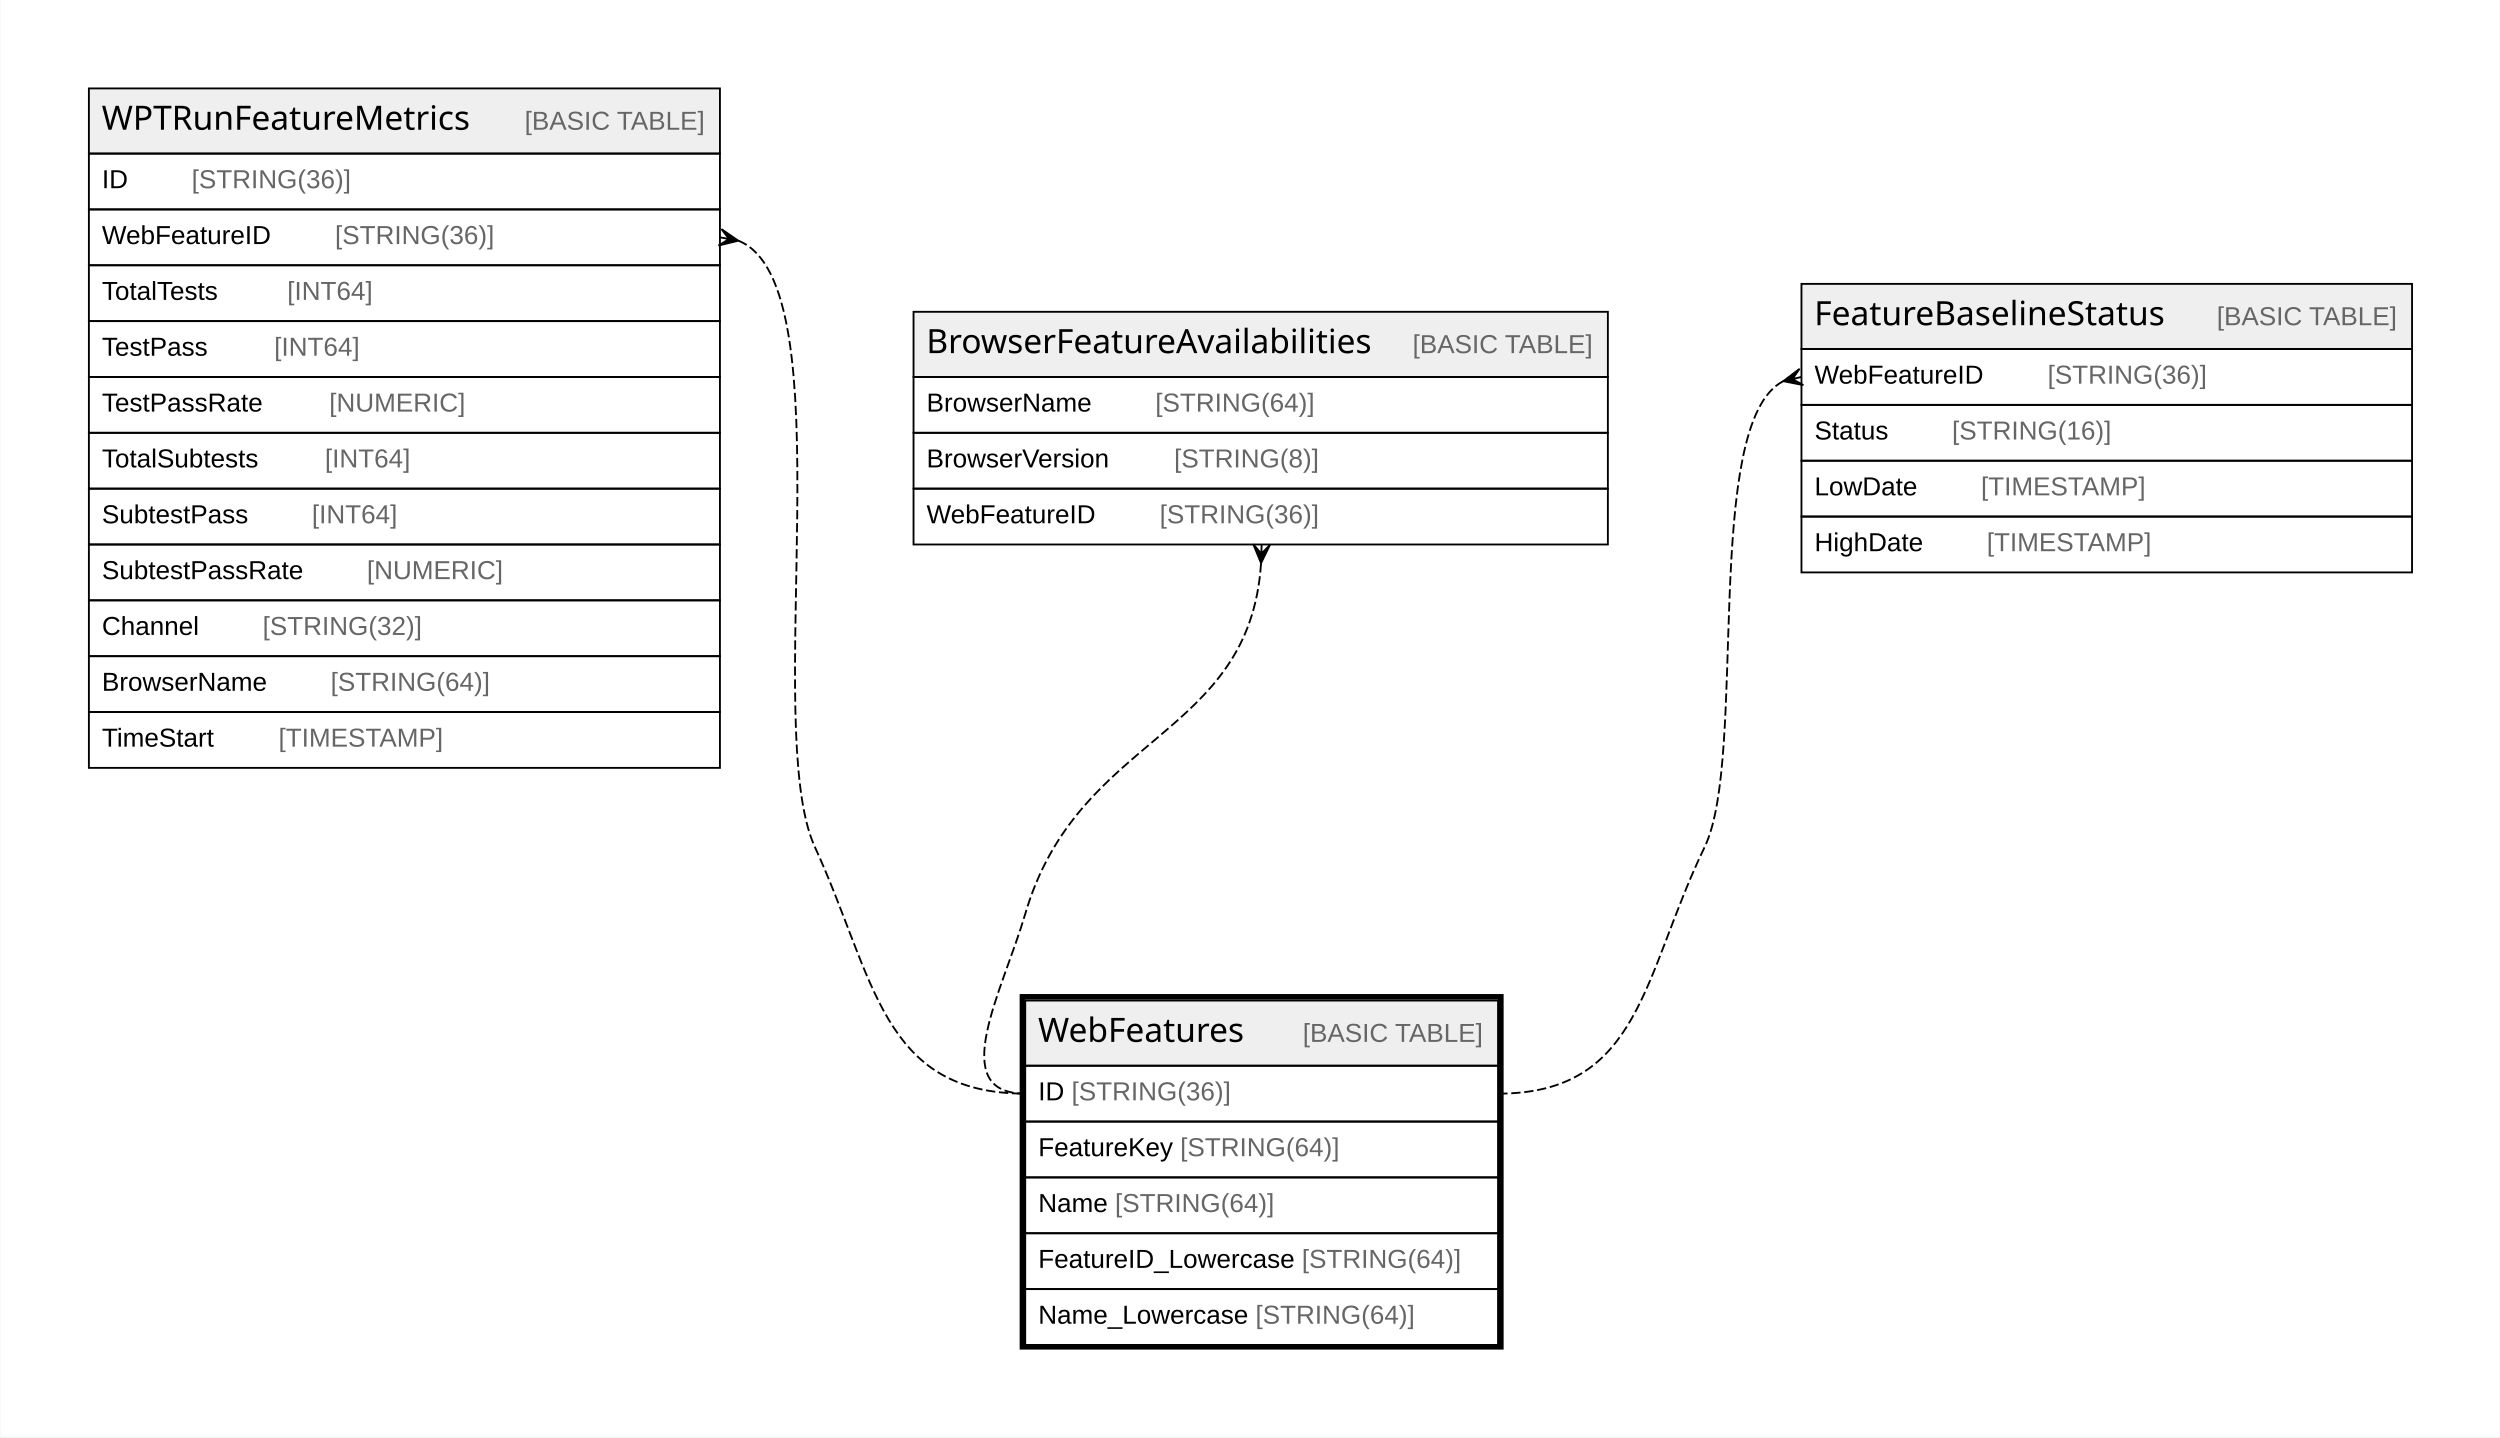
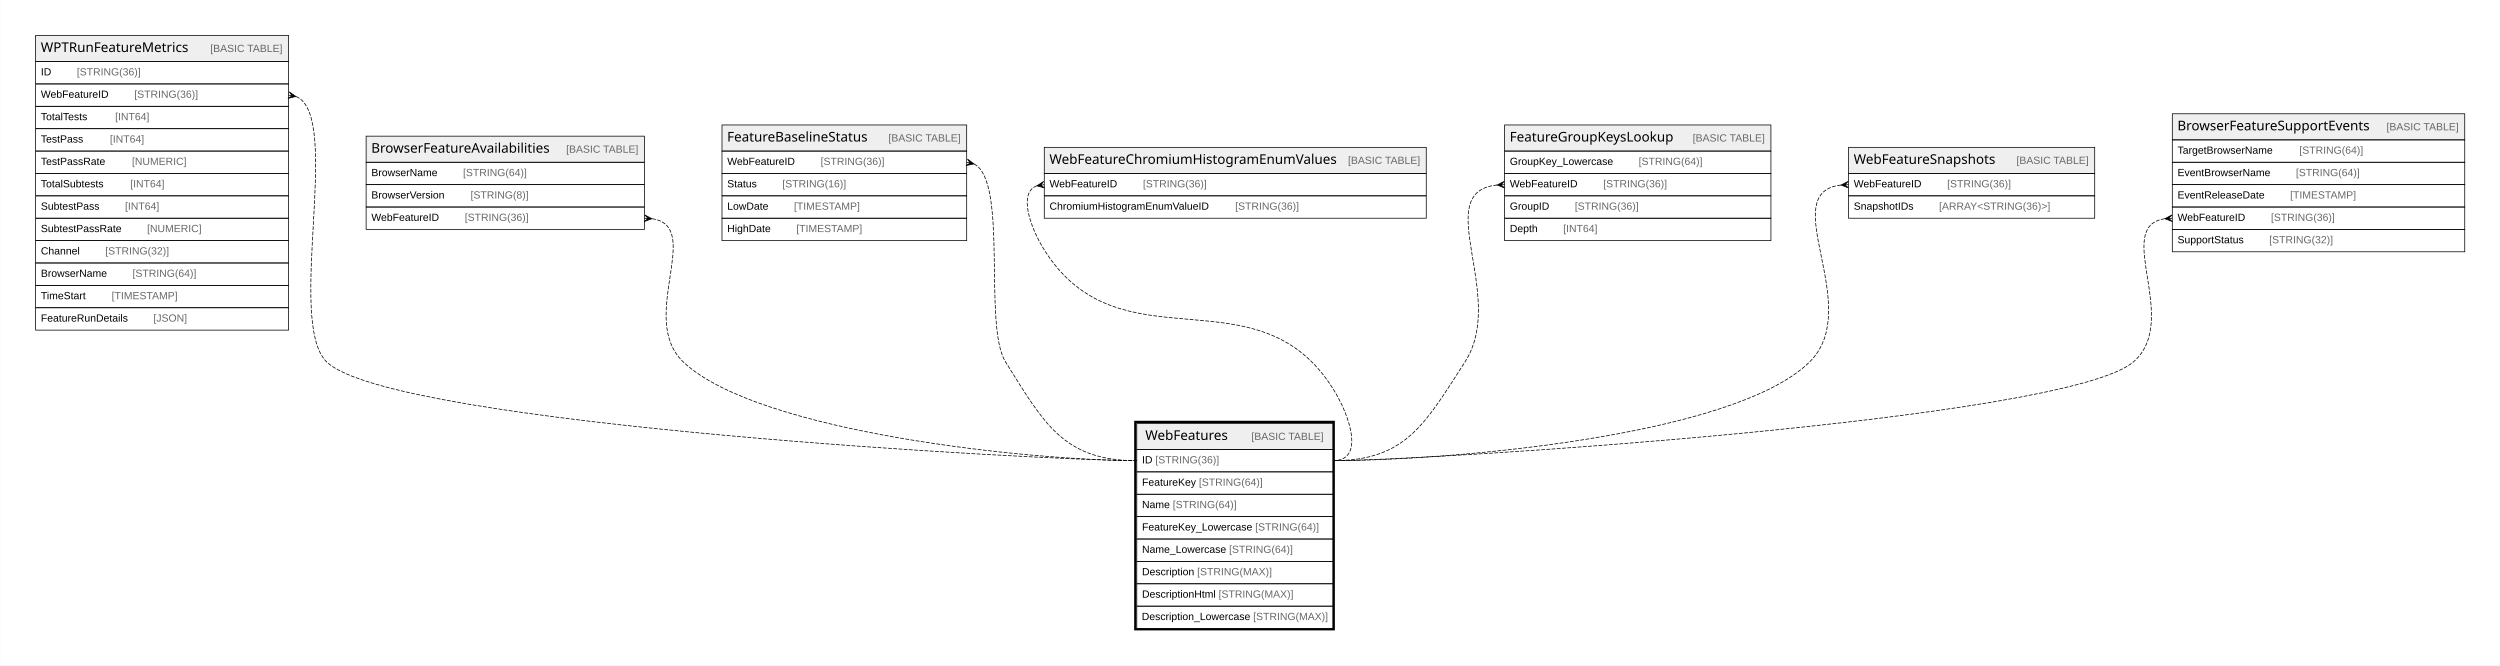
- <svg xmlns="http://www.w3.org/2000/svg" width="1343pt" height="772pt" viewBox="0.00 0.00 1342.50 772.00">
-   <g id="graph0" class="graph" transform="scale(1 1) rotate(0) translate(4 768)">
-     <polygon fill="#ffffff" stroke="transparent" points="-4,4 -4,-768 1338.5,-768 1338.5,4 -4,4" />
+ <svg xmlns="http://www.w3.org/2000/svg" width="3351pt" height="892pt" viewBox="0.00 0.00 3350.50 892.00">
+   <g id="graph0" class="graph" transform="scale(1 1) rotate(0) translate(4 888)">
+     <polygon fill="#ffffff" stroke="transparent" points="-4,4 -4,-888 3346.5,-888 3346.5,4 -4,4" />
    <g id="node1" class="node">
-       <polygon fill="#efefef" stroke="transparent" points="546.5,-195.5 546.5,-230.5 800.5,-230.5 800.5,-195.5 546.5,-195.5" />
-       <polygon fill="none" stroke="#000000" points="546.5,-195.5 546.5,-230.5 800.5,-230.5 800.5,-195.5 546.5,-195.5" />
-       <text text-anchor="start" x="553.377" y="-208.3" font-family="Arial Bold" font-size="18.00" fill="#000000">WebFeatures</text>
-       <text text-anchor="start" x="661.395" y="-208.3" font-family="Arial" font-size="14.00" fill="#000000">    </text>
-       <text text-anchor="start" x="695.6" y="-208.3" font-family="Arial" font-size="14.00" fill="#666666">[BASIC TABLE]</text>
-       <polygon fill="none" stroke="#000000" points="546.5,-165.5 546.5,-195.5 800.5,-195.5 800.5,-165.5 546.5,-165.5" />
-       <text text-anchor="start" x="553.5" y="-176.9" font-family="Arial" font-size="14.00" fill="#000000">ID </text>
-       <text text-anchor="start" x="571.388" y="-176.9" font-family="Arial" font-size="14.00" fill="#666666">[STRING(36)]</text>
-       <polygon fill="none" stroke="#000000" points="546.5,-135.5 546.5,-165.5 800.5,-165.5 800.5,-135.5 546.5,-135.5" />
-       <text text-anchor="start" x="553.5" y="-146.9" font-family="Arial" font-size="14.00" fill="#000000">FeatureKey </text>
-       <text text-anchor="start" x="629.744" y="-146.9" font-family="Arial" font-size="14.00" fill="#666666">[STRING(64)]</text>
-       <polygon fill="none" stroke="#000000" points="546.5,-105.5 546.5,-135.5 800.5,-135.5 800.5,-105.5 546.5,-105.5" />
-       <text text-anchor="start" x="553.5" y="-116.9" font-family="Arial" font-size="14.00" fill="#000000">Name </text>
-       <text text-anchor="start" x="594.723" y="-116.9" font-family="Arial" font-size="14.00" fill="#666666">[STRING(64)]</text>
-       <polygon fill="none" stroke="#000000" points="546.5,-75.5 546.5,-105.5 800.5,-105.5 800.5,-75.5 546.5,-75.5" />
-       <text text-anchor="start" x="553.5" y="-86.9" font-family="Arial" font-size="14.00" fill="#000000">FeatureID_Lowercase </text>
-       <text text-anchor="start" x="695.085" y="-86.9" font-family="Arial" font-size="14.00" fill="#666666">[STRING(64)]</text>
-       <polygon fill="none" stroke="#000000" points="546.5,-45.5 546.5,-75.5 800.5,-75.5 800.5,-45.5 546.5,-45.5" />
-       <text text-anchor="start" x="553.5" y="-56.9" font-family="Arial" font-size="14.00" fill="#000000">Name_Lowercase </text>
-       <text text-anchor="start" x="670.186" y="-56.9" font-family="Arial" font-size="14.00" fill="#666666">[STRING(64)]</text>
-       <polygon fill="none" stroke="#000000" stroke-width="3" points="545,-44.5 545,-232.5 802,-232.5 802,-44.5 545,-44.5" />
+       <polygon fill="#efefef" stroke="transparent" points="1519.5,-285.5 1519.5,-320.5 1782.5,-320.5 1782.5,-285.5 1519.5,-285.5" />
+       <polygon fill="none" stroke="#000000" points="1519.5,-285.5 1519.5,-320.5 1782.5,-320.5 1782.5,-285.5 1519.5,-285.5" />
+       <text text-anchor="start" x="1530.877" y="-298.3" font-family="Arial Bold" font-size="18.00" fill="#000000">WebFeatures</text>
+       <text text-anchor="start" x="1638.895" y="-298.3" font-family="Arial" font-size="14.00" fill="#000000">    </text>
+       <text text-anchor="start" x="1673.1" y="-298.3" font-family="Arial" font-size="14.00" fill="#666666">[BASIC TABLE]</text>
+       <polygon fill="none" stroke="#000000" points="1519.5,-255.5 1519.5,-285.5 1782.5,-285.5 1782.5,-255.5 1519.5,-255.5" />
+       <text text-anchor="start" x="1526.5" y="-266.9" font-family="Arial" font-size="14.00" fill="#000000">ID </text>
+       <text text-anchor="start" x="1544.388" y="-266.9" font-family="Arial" font-size="14.00" fill="#666666">[STRING(36)]</text>
+       <polygon fill="none" stroke="#000000" points="1519.5,-225.5 1519.5,-255.5 1782.5,-255.5 1782.5,-225.5 1519.5,-225.5" />
+       <text text-anchor="start" x="1526.5" y="-236.9" font-family="Arial" font-size="14.00" fill="#000000">FeatureKey </text>
+       <text text-anchor="start" x="1602.744" y="-236.9" font-family="Arial" font-size="14.00" fill="#666666">[STRING(64)]</text>
+       <polygon fill="none" stroke="#000000" points="1519.5,-195.5 1519.5,-225.5 1782.5,-225.5 1782.5,-195.5 1519.5,-195.5" />
+       <text text-anchor="start" x="1526.5" y="-206.9" font-family="Arial" font-size="14.00" fill="#000000">Name </text>
+       <text text-anchor="start" x="1567.723" y="-206.9" font-family="Arial" font-size="14.00" fill="#666666">[STRING(64)]</text>
+       <polygon fill="none" stroke="#000000" points="1519.5,-165.5 1519.5,-195.5 1782.5,-195.5 1782.5,-165.5 1519.5,-165.5" />
+       <text text-anchor="start" x="1526.5" y="-176.9" font-family="Arial" font-size="14.00" fill="#000000">FeatureKey_Lowercase </text>
+       <text text-anchor="start" x="1678.207" y="-176.9" font-family="Arial" font-size="14.00" fill="#666666">[STRING(64)]</text>
+       <polygon fill="none" stroke="#000000" points="1519.5,-135.5 1519.5,-165.5 1782.5,-165.5 1782.5,-135.5 1519.5,-135.5" />
+       <text text-anchor="start" x="1526.5" y="-146.9" font-family="Arial" font-size="14.00" fill="#000000">Name_Lowercase </text>
+       <text text-anchor="start" x="1643.186" y="-146.9" font-family="Arial" font-size="14.00" fill="#666666">[STRING(64)]</text>
+       <polygon fill="none" stroke="#000000" points="1519.5,-105.5 1519.5,-135.5 1782.5,-135.5 1782.5,-105.5 1519.5,-105.5" />
+       <text text-anchor="start" x="1526.5" y="-116.9" font-family="Arial" font-size="14.00" fill="#000000">Description </text>
+       <text text-anchor="start" x="1600.392" y="-116.9" font-family="Arial" font-size="14.00" fill="#666666">[STRING(MAX)]</text>
+       <polygon fill="none" stroke="#000000" points="1519.5,-75.5 1519.5,-105.5 1782.5,-105.5 1782.5,-75.5 1519.5,-75.5" />
+       <text text-anchor="start" x="1526.5" y="-86.9" font-family="Arial" font-size="14.00" fill="#000000">DescriptionHtml </text>
+       <text text-anchor="start" x="1629.156" y="-86.9" font-family="Arial" font-size="14.00" fill="#666666">[STRING(MAX)]</text>
+       <polygon fill="none" stroke="#000000" points="1519.5,-45.5 1519.5,-75.5 1782.5,-75.5 1782.5,-45.5 1519.5,-45.5" />
+       <text text-anchor="start" x="1526.163" y="-56.9" font-family="Arial" font-size="14.00" fill="#000000">Description_Lowercase </text>
+       <text text-anchor="start" x="1675.517" y="-56.9" font-family="Arial" font-size="14.00" fill="#666666">[STRING(MAX)]</text>
+       <polygon fill="none" stroke="#000000" stroke-width="3" points="1517.5,-44.5 1517.5,-322.5 1783.5,-322.5 1783.5,-44.5 1517.5,-44.5" />
    </g>
    <g id="node2" class="node">
-       <polygon fill="#efefef" stroke="transparent" points="43.5,-685.5 43.5,-720.5 382.5,-720.5 382.5,-685.5 43.5,-685.5" />
-       <polygon fill="none" stroke="#000000" points="43.5,-685.5 43.5,-720.5 382.5,-720.5 382.5,-685.5 43.5,-685.5" />
-       <text text-anchor="start" x="50.386" y="-698.3" font-family="Arial Bold" font-size="18.00" fill="#000000">WPTRunFeatureMetrics</text>
-       <text text-anchor="start" x="243.386" y="-698.3" font-family="Arial" font-size="14.00" fill="#000000">    </text>
-       <text text-anchor="start" x="277.59" y="-698.3" font-family="Arial" font-size="14.00" fill="#666666">[BASIC TABLE]</text>
+       <polygon fill="#efefef" stroke="transparent" points="43.5,-805.5 43.5,-840.5 382.5,-840.5 382.5,-805.5 43.5,-805.5" />
+       <polygon fill="none" stroke="#000000" points="43.5,-805.5 43.5,-840.5 382.5,-840.5 382.5,-805.5 43.5,-805.5" />
+       <text text-anchor="start" x="50.386" y="-818.3" font-family="Arial Bold" font-size="18.00" fill="#000000">WPTRunFeatureMetrics</text>
+       <text text-anchor="start" x="243.386" y="-818.3" font-family="Arial" font-size="14.00" fill="#000000">    </text>
+       <text text-anchor="start" x="277.59" y="-818.3" font-family="Arial" font-size="14.00" fill="#666666">[BASIC TABLE]</text>
+       <polygon fill="none" stroke="#000000" points="43.5,-775.5 43.5,-805.5 382.5,-805.5 382.5,-775.5 43.5,-775.5" />
+       <text text-anchor="start" x="50.5" y="-786.9" font-family="Arial" font-size="14.00" fill="#000000">ID    </text>
+       <text text-anchor="start" x="98.702" y="-786.9" font-family="Arial" font-size="14.00" fill="#666666">[STRING(36)]</text>
+       <polygon fill="none" stroke="#000000" points="43.5,-745.5 43.5,-775.5 382.5,-775.5 382.5,-745.5 43.5,-745.5" />
+       <text text-anchor="start" x="50.5" y="-756.9" font-family="Arial" font-size="14.00" fill="#000000">WebFeatureID    </text>
+       <text text-anchor="start" x="175.716" y="-756.9" font-family="Arial" font-size="14.00" fill="#666666">[STRING(36)]</text>
+       <polygon fill="none" stroke="#000000" points="43.5,-715.5 43.5,-745.5 382.5,-745.5 382.5,-715.5 43.5,-715.5" />
+       <text text-anchor="start" x="50.5" y="-726.9" font-family="Arial" font-size="14.00" fill="#000000">TotalTests    </text>
+       <text text-anchor="start" x="150.046" y="-726.9" font-family="Arial" font-size="14.00" fill="#666666">[INT64]</text>
+       <polygon fill="none" stroke="#000000" points="43.5,-685.5 43.5,-715.5 382.5,-715.5 382.5,-685.5 43.5,-685.5" />
+       <text text-anchor="start" x="50.5" y="-696.9" font-family="Arial" font-size="14.00" fill="#000000">TestPass    </text>
+       <text text-anchor="start" x="143.05" y="-696.9" font-family="Arial" font-size="14.00" fill="#666666">[INT64]</text>
      <polygon fill="none" stroke="#000000" points="43.5,-655.5 43.5,-685.5 382.5,-685.5 382.5,-655.5 43.5,-655.5" />
-       <text text-anchor="start" x="50.5" y="-666.9" font-family="Arial" font-size="14.00" fill="#000000">ID    </text>
-       <text text-anchor="start" x="98.702" y="-666.9" font-family="Arial" font-size="14.00" fill="#666666">[STRING(36)]</text>
+       <text text-anchor="start" x="50.5" y="-666.9" font-family="Arial" font-size="14.00" fill="#000000">TestPassRate    </text>
+       <text text-anchor="start" x="172.612" y="-666.9" font-family="Arial" font-size="14.00" fill="#666666">[NUMERIC]</text>
      <polygon fill="none" stroke="#000000" points="43.5,-625.5 43.5,-655.5 382.5,-655.5 382.5,-625.5 43.5,-625.5" />
-       <text text-anchor="start" x="50.5" y="-636.9" font-family="Arial" font-size="14.00" fill="#000000">WebFeatureID    </text>
-       <text text-anchor="start" x="175.716" y="-636.9" font-family="Arial" font-size="14.00" fill="#666666">[STRING(36)]</text>
+       <text text-anchor="start" x="50.5" y="-636.9" font-family="Arial" font-size="14.00" fill="#000000">TotalSubtests    </text>
+       <text text-anchor="start" x="170.285" y="-636.9" font-family="Arial" font-size="14.00" fill="#666666">[INT64]</text>
      <polygon fill="none" stroke="#000000" points="43.5,-595.5 43.5,-625.5 382.5,-625.5 382.5,-595.5 43.5,-595.5" />
-       <text text-anchor="start" x="50.5" y="-606.9" font-family="Arial" font-size="14.00" fill="#000000">TotalTests    </text>
-       <text text-anchor="start" x="150.046" y="-606.9" font-family="Arial" font-size="14.00" fill="#666666">[INT64]</text>
+       <text text-anchor="start" x="50.5" y="-606.9" font-family="Arial" font-size="14.00" fill="#000000">SubtestPass    </text>
+       <text text-anchor="start" x="163.29" y="-606.9" font-family="Arial" font-size="14.00" fill="#666666">[INT64]</text>
      <polygon fill="none" stroke="#000000" points="43.5,-565.5 43.5,-595.5 382.5,-595.5 382.5,-565.5 43.5,-565.5" />
-       <text text-anchor="start" x="50.5" y="-576.9" font-family="Arial" font-size="14.00" fill="#000000">TestPass    </text>
-       <text text-anchor="start" x="143.05" y="-576.9" font-family="Arial" font-size="14.00" fill="#666666">[INT64]</text>
+       <text text-anchor="start" x="50.5" y="-576.9" font-family="Arial" font-size="14.00" fill="#000000">SubtestPassRate    </text>
+       <text text-anchor="start" x="192.852" y="-576.9" font-family="Arial" font-size="14.00" fill="#666666">[NUMERIC]</text>
      <polygon fill="none" stroke="#000000" points="43.5,-535.5 43.5,-565.5 382.5,-565.5 382.5,-535.5 43.5,-535.5" />
-       <text text-anchor="start" x="50.5" y="-546.9" font-family="Arial" font-size="14.00" fill="#000000">TestPassRate    </text>
-       <text text-anchor="start" x="172.612" y="-546.9" font-family="Arial" font-size="14.00" fill="#666666">[NUMERIC]</text>
+       <text text-anchor="start" x="50.5" y="-546.9" font-family="Arial" font-size="14.00" fill="#000000">Channel    </text>
+       <text text-anchor="start" x="136.831" y="-546.9" font-family="Arial" font-size="14.00" fill="#666666">[STRING(32)]</text>
      <polygon fill="none" stroke="#000000" points="43.5,-505.5 43.5,-535.5 382.5,-535.5 382.5,-505.5 43.5,-505.5" />
-       <text text-anchor="start" x="50.5" y="-516.9" font-family="Arial" font-size="14.00" fill="#000000">TotalSubtests    </text>
-       <text text-anchor="start" x="170.285" y="-516.9" font-family="Arial" font-size="14.00" fill="#666666">[INT64]</text>
+       <text text-anchor="start" x="50.5" y="-516.9" font-family="Arial" font-size="14.00" fill="#000000">BrowserName    </text>
+       <text text-anchor="start" x="173.367" y="-516.9" font-family="Arial" font-size="14.00" fill="#666666">[STRING(64)]</text>
      <polygon fill="none" stroke="#000000" points="43.5,-475.5 43.5,-505.5 382.5,-505.5 382.5,-475.5 43.5,-475.5" />
-       <text text-anchor="start" x="50.5" y="-486.9" font-family="Arial" font-size="14.00" fill="#000000">SubtestPass    </text>
-       <text text-anchor="start" x="163.29" y="-486.9" font-family="Arial" font-size="14.00" fill="#666666">[INT64]</text>
+       <text text-anchor="start" x="50.5" y="-486.9" font-family="Arial" font-size="14.00" fill="#000000">TimeStart    </text>
+       <text text-anchor="start" x="145.368" y="-486.9" font-family="Arial" font-size="14.00" fill="#666666">[TIMESTAMP]</text>
      <polygon fill="none" stroke="#000000" points="43.5,-445.5 43.5,-475.5 382.5,-475.5 382.5,-445.5 43.5,-445.5" />
-       <text text-anchor="start" x="50.5" y="-456.9" font-family="Arial" font-size="14.00" fill="#000000">SubtestPassRate    </text>
-       <text text-anchor="start" x="192.852" y="-456.9" font-family="Arial" font-size="14.00" fill="#666666">[NUMERIC]</text>
-       <polygon fill="none" stroke="#000000" points="43.5,-415.5 43.5,-445.5 382.5,-445.5 382.5,-415.5 43.5,-415.5" />
-       <text text-anchor="start" x="50.5" y="-426.9" font-family="Arial" font-size="14.00" fill="#000000">Channel    </text>
-       <text text-anchor="start" x="136.831" y="-426.9" font-family="Arial" font-size="14.00" fill="#666666">[STRING(32)]</text>
-       <polygon fill="none" stroke="#000000" points="43.5,-385.5 43.5,-415.5 382.5,-415.5 382.5,-385.5 43.5,-385.5" />
-       <text text-anchor="start" x="50.5" y="-396.9" font-family="Arial" font-size="14.00" fill="#000000">BrowserName    </text>
-       <text text-anchor="start" x="173.367" y="-396.9" font-family="Arial" font-size="14.00" fill="#666666">[STRING(64)]</text>
-       <polygon fill="none" stroke="#000000" points="43.5,-355.5 43.5,-385.5 382.5,-385.5 382.5,-355.5 43.5,-355.5" />
-       <text text-anchor="start" x="50.5" y="-366.9" font-family="Arial" font-size="14.00" fill="#000000">TimeStart    </text>
-       <text text-anchor="start" x="145.368" y="-366.9" font-family="Arial" font-size="14.00" fill="#666666">[TIMESTAMP]</text>
+       <text text-anchor="start" x="50.5" y="-456.9" font-family="Arial" font-size="14.00" fill="#000000">FeatureRunDetails    </text>
+       <text text-anchor="start" x="201.386" y="-456.9" font-family="Arial" font-size="14.00" fill="#666666">[JSON]</text>
    </g>
    <g id="edge1" class="edge">
-       <path fill="none" stroke="#000000" stroke-dasharray="5,2" d="M392.405,-638.689C451.142,-615.516 404.275,-376.672 433.5,-313 465.786,-242.66 469.104,-180.5 546.5,-180.5" />
-       <polygon fill="#000000" stroke="#000000" points="392.337,-638.702 381.691,-636.073 387.418,-639.601 382.5,-640.5 382.5,-640.5 382.5,-640.5 387.418,-639.601 383.309,-644.927 392.337,-638.702 392.337,-638.702" />
+       <path fill="none" stroke="#000000" stroke-dasharray="5,2" d="M392.717,-758.57C454.949,-732.789 378.87,-456.533 433.5,-403 520.325,-317.92 1397.938,-270.5 1519.5,-270.5" />
+       <polygon fill="#000000" stroke="#000000" points="392.326,-758.644 381.665,-756.078 387.413,-759.572 382.5,-760.5 382.5,-760.5 382.5,-760.5 387.413,-759.572 383.335,-764.922 392.326,-758.644 392.326,-758.644" />
    </g>
    <g id="node3" class="node">
-       <polygon fill="#efefef" stroke="transparent" points="486.5,-565.5 486.5,-600.5 859.5,-600.5 859.5,-565.5 486.5,-565.5" />
-       <polygon fill="none" stroke="#000000" points="486.5,-565.5 486.5,-600.5 859.5,-600.5 859.5,-565.5 486.5,-565.5" />
-       <text text-anchor="start" x="493.382" y="-578.3" font-family="Arial Bold" font-size="18.00" fill="#000000">BrowserFeatureAvailabilities</text>
-       <text text-anchor="start" x="720.389" y="-578.3" font-family="Arial" font-size="14.00" fill="#000000">    </text>
-       <text text-anchor="start" x="754.594" y="-578.3" font-family="Arial" font-size="14.00" fill="#666666">[BASIC TABLE]</text>
-       <polygon fill="none" stroke="#000000" points="486.5,-535.5 486.5,-565.5 859.5,-565.5 859.5,-535.5 486.5,-535.5" />
-       <text text-anchor="start" x="493.5" y="-546.9" font-family="Arial" font-size="14.00" fill="#000000">BrowserName    </text>
-       <text text-anchor="start" x="616.367" y="-546.9" font-family="Arial" font-size="14.00" fill="#666666">[STRING(64)]</text>
-       <polygon fill="none" stroke="#000000" points="486.5,-505.5 486.5,-535.5 859.5,-535.5 859.5,-505.5 486.5,-505.5" />
-       <text text-anchor="start" x="493.5" y="-516.9" font-family="Arial" font-size="14.00" fill="#000000">BrowserVersion    </text>
-       <text text-anchor="start" x="626.486" y="-516.9" font-family="Arial" font-size="14.00" fill="#666666">[STRING(8)]</text>
-       <polygon fill="none" stroke="#000000" points="486.5,-475.5 486.5,-505.5 859.5,-505.5 859.5,-475.5 486.5,-475.5" />
-       <text text-anchor="start" x="493.5" y="-486.9" font-family="Arial" font-size="14.00" fill="#000000">WebFeatureID    </text>
-       <text text-anchor="start" x="618.716" y="-486.9" font-family="Arial" font-size="14.00" fill="#666666">[STRING(36)]</text>
+       <polygon fill="#efefef" stroke="transparent" points="486.5,-670.5 486.5,-705.5 859.5,-705.5 859.5,-670.5 486.5,-670.5" />
+       <polygon fill="none" stroke="#000000" points="486.5,-670.5 486.5,-705.5 859.5,-705.5 859.5,-670.5 486.5,-670.5" />
+       <text text-anchor="start" x="493.382" y="-683.3" font-family="Arial Bold" font-size="18.00" fill="#000000">BrowserFeatureAvailabilities</text>
+       <text text-anchor="start" x="720.389" y="-683.3" font-family="Arial" font-size="14.00" fill="#000000">    </text>
+       <text text-anchor="start" x="754.594" y="-683.3" font-family="Arial" font-size="14.00" fill="#666666">[BASIC TABLE]</text>
+       <polygon fill="none" stroke="#000000" points="486.5,-640.5 486.5,-670.5 859.5,-670.5 859.5,-640.5 486.5,-640.5" />
+       <text text-anchor="start" x="493.5" y="-651.9" font-family="Arial" font-size="14.00" fill="#000000">BrowserName    </text>
+       <text text-anchor="start" x="616.367" y="-651.9" font-family="Arial" font-size="14.00" fill="#666666">[STRING(64)]</text>
+       <polygon fill="none" stroke="#000000" points="486.5,-610.5 486.5,-640.5 859.5,-640.5 859.5,-610.5 486.5,-610.5" />
+       <text text-anchor="start" x="493.5" y="-621.9" font-family="Arial" font-size="14.00" fill="#000000">BrowserVersion    </text>
+       <text text-anchor="start" x="626.486" y="-621.9" font-family="Arial" font-size="14.00" fill="#666666">[STRING(8)]</text>
+       <polygon fill="none" stroke="#000000" points="486.5,-580.5 486.5,-610.5 859.5,-610.5 859.5,-580.5 486.5,-580.5" />
+       <text text-anchor="start" x="493.5" y="-591.9" font-family="Arial" font-size="14.00" fill="#000000">WebFeatureID    </text>
+       <text text-anchor="start" x="618.716" y="-591.9" font-family="Arial" font-size="14.00" fill="#666666">[STRING(36)]</text>
    </g>
    <g id="edge2" class="edge">
-       <path fill="none" stroke="#000000" stroke-dasharray="5,2" d="M673.183,-465.428C667.094,-371.097 574.929,-374.183 546.5,-277 534.458,-235.836 503.611,-180.5 546.5,-180.5" />
-       <polygon fill="#000000" stroke="#000000" points="673.186,-465.505 669.002,-475.642 673.343,-470.502 673.5,-475.5 673.5,-475.5 673.5,-475.5 673.343,-470.502 677.998,-475.358 673.186,-465.505 673.186,-465.505" />
+       <path fill="none" stroke="#000000" stroke-dasharray="5,2" d="M869.903,-594.788C939.763,-584.338 850.069,-461.478 911.5,-403 1011.659,-307.657 1381.218,-270.5 1519.5,-270.5" />
+       <polygon fill="#000000" stroke="#000000" points="869.477,-594.817 859.193,-591.01 864.488,-595.159 859.5,-595.5 859.5,-595.5 859.5,-595.5 864.488,-595.159 859.807,-599.99 869.477,-594.817 869.477,-594.817" />
    </g>
    <g id="node4" class="node">
-       <polygon fill="#efefef" stroke="transparent" points="963.5,-580.5 963.5,-615.5 1291.5,-615.5 1291.5,-580.5 963.5,-580.5" />
-       <polygon fill="none" stroke="#000000" points="963.5,-580.5 963.5,-615.5 1291.5,-615.5 1291.5,-580.5 963.5,-580.5" />
-       <text text-anchor="start" x="970.359" y="-593.3" font-family="Arial Bold" font-size="18.00" fill="#000000">FeatureBaselineStatus</text>
-       <text text-anchor="start" x="1152.413" y="-593.3" font-family="Arial" font-size="14.00" fill="#000000">    </text>
-       <text text-anchor="start" x="1186.617" y="-593.3" font-family="Arial" font-size="14.00" fill="#666666">[BASIC TABLE]</text>
-       <polygon fill="none" stroke="#000000" points="963.5,-550.5 963.5,-580.5 1291.5,-580.5 1291.5,-550.5 963.5,-550.5" />
-       <text text-anchor="start" x="970.5" y="-561.9" font-family="Arial" font-size="14.00" fill="#000000">WebFeatureID    </text>
-       <text text-anchor="start" x="1095.716" y="-561.9" font-family="Arial" font-size="14.00" fill="#666666">[STRING(36)]</text>
-       <polygon fill="none" stroke="#000000" points="963.5,-520.5 963.5,-550.5 1291.5,-550.5 1291.5,-520.5 963.5,-520.5" />
-       <text text-anchor="start" x="970.5" y="-531.9" font-family="Arial" font-size="14.00" fill="#000000">Status    </text>
-       <text text-anchor="start" x="1044.388" y="-531.9" font-family="Arial" font-size="14.00" fill="#666666">[STRING(16)]</text>
-       <polygon fill="none" stroke="#000000" points="963.5,-490.5 963.5,-520.5 1291.5,-520.5 1291.5,-490.5 963.5,-490.5" />
-       <text text-anchor="start" x="970.5" y="-501.9" font-family="Arial" font-size="14.00" fill="#000000">LowDate    </text>
-       <text text-anchor="start" x="1059.939" y="-501.9" font-family="Arial" font-size="14.00" fill="#666666">[TIMESTAMP]</text>
-       <polygon fill="none" stroke="#000000" points="963.5,-460.5 963.5,-490.5 1291.5,-490.5 1291.5,-460.5 963.5,-460.5" />
-       <text text-anchor="start" x="970.5" y="-471.9" font-family="Arial" font-size="14.00" fill="#000000">HighDate    </text>
-       <text text-anchor="start" x="1063.046" y="-471.9" font-family="Arial" font-size="14.00" fill="#666666">[TIMESTAMP]</text>
+       <polygon fill="#efefef" stroke="transparent" points="963.5,-685.5 963.5,-720.5 1291.5,-720.5 1291.5,-685.5 963.5,-685.5" />
+       <polygon fill="none" stroke="#000000" points="963.5,-685.5 963.5,-720.5 1291.5,-720.5 1291.5,-685.5 963.5,-685.5" />
+       <text text-anchor="start" x="970.359" y="-698.3" font-family="Arial Bold" font-size="18.00" fill="#000000">FeatureBaselineStatus</text>
+       <text text-anchor="start" x="1152.413" y="-698.3" font-family="Arial" font-size="14.00" fill="#000000">    </text>
+       <text text-anchor="start" x="1186.617" y="-698.3" font-family="Arial" font-size="14.00" fill="#666666">[BASIC TABLE]</text>
+       <polygon fill="none" stroke="#000000" points="963.5,-655.5 963.5,-685.5 1291.5,-685.5 1291.5,-655.5 963.5,-655.5" />
+       <text text-anchor="start" x="970.5" y="-666.9" font-family="Arial" font-size="14.00" fill="#000000">WebFeatureID    </text>
+       <text text-anchor="start" x="1095.716" y="-666.9" font-family="Arial" font-size="14.00" fill="#666666">[STRING(36)]</text>
+       <polygon fill="none" stroke="#000000" points="963.5,-625.5 963.5,-655.5 1291.5,-655.5 1291.5,-625.5 963.5,-625.5" />
+       <text text-anchor="start" x="970.5" y="-636.9" font-family="Arial" font-size="14.00" fill="#000000">Status    </text>
+       <text text-anchor="start" x="1044.388" y="-636.9" font-family="Arial" font-size="14.00" fill="#666666">[STRING(16)]</text>
+       <polygon fill="none" stroke="#000000" points="963.5,-595.5 963.5,-625.5 1291.5,-625.5 1291.5,-595.5 963.5,-595.5" />
+       <text text-anchor="start" x="970.5" y="-606.9" font-family="Arial" font-size="14.00" fill="#000000">LowDate    </text>
+       <text text-anchor="start" x="1059.939" y="-606.9" font-family="Arial" font-size="14.00" fill="#666666">[TIMESTAMP]</text>
+       <polygon fill="none" stroke="#000000" points="963.5,-565.5 963.5,-595.5 1291.5,-595.5 1291.5,-565.5 963.5,-565.5" />
+       <text text-anchor="start" x="970.5" y="-576.9" font-family="Arial" font-size="14.00" fill="#000000">HighDate    </text>
+       <text text-anchor="start" x="1063.046" y="-576.9" font-family="Arial" font-size="14.00" fill="#666666">[TIMESTAMP]</text>
    </g>
    <g id="edge3" class="edge">
-       <path fill="none" stroke="#000000" stroke-dasharray="5,2" d="M953.749,-563.231C909.773,-540.968 934.872,-361.356 911.5,-313 878.07,-243.833 877.322,-180.5 800.5,-180.5" />
-       <polygon fill="#000000" stroke="#000000" points="953.76,-563.234 962.48,-569.883 958.63,-564.367 963.5,-565.5 963.5,-565.5 963.5,-565.5 958.63,-564.367 964.52,-561.117 953.76,-563.234 953.76,-563.234" />
+       <path fill="none" stroke="#000000" stroke-dasharray="5,2" d="M1301.425,-668.207C1347.4,-644.929 1313.341,-451.239 1343.5,-403 1395.404,-319.979 1421.589,-270.5 1519.5,-270.5" />
+       <polygon fill="#000000" stroke="#000000" points="1301.243,-668.249 1290.487,-666.115 1296.372,-669.375 1291.5,-670.5 1291.5,-670.5 1291.5,-670.5 1296.372,-669.375 1292.513,-674.885 1301.243,-668.249 1301.243,-668.249" />
+     </g>
+     <g id="node5" class="node">
+       <polygon fill="#efefef" stroke="transparent" points="1395.5,-655.5 1395.5,-690.5 1907.5,-690.5 1907.5,-655.5 1395.5,-655.5" />
+       <polygon fill="none" stroke="#000000" points="1395.5,-655.5 1395.5,-690.5 1907.5,-690.5 1907.5,-655.5 1395.5,-655.5" />
+       <text text-anchor="start" x="1402.375" y="-668.3" font-family="Arial Bold" font-size="18.00" fill="#000000">WebFeatureChromiumHistogramEnumValues</text>
+       <text text-anchor="start" x="1768.396" y="-668.3" font-family="Arial" font-size="14.00" fill="#000000">    </text>
+       <text text-anchor="start" x="1802.601" y="-668.3" font-family="Arial" font-size="14.00" fill="#666666">[BASIC TABLE]</text>
+       <polygon fill="none" stroke="#000000" points="1395.5,-625.5 1395.5,-655.5 1907.5,-655.5 1907.5,-625.5 1395.5,-625.5" />
+       <text text-anchor="start" x="1402.5" y="-636.9" font-family="Arial" font-size="14.00" fill="#000000">WebFeatureID    </text>
+       <text text-anchor="start" x="1527.716" y="-636.9" font-family="Arial" font-size="14.00" fill="#666666">[STRING(36)]</text>
+       <polygon fill="none" stroke="#000000" points="1395.5,-595.5 1395.5,-625.5 1907.5,-625.5 1907.5,-595.5 1395.5,-595.5" />
+       <text text-anchor="start" x="1402.5" y="-606.9" font-family="Arial" font-size="14.00" fill="#000000">ChromiumHistogramEnumValueID    </text>
+       <text text-anchor="start" x="1651.371" y="-606.9" font-family="Arial" font-size="14.00" fill="#666666">[STRING(36)]</text>
+     </g>
+     <g id="edge4" class="edge">
+       <path fill="none" stroke="#000000" stroke-dasharray="5,2" d="M1385.36,-638.891C1360.331,-629.637 1376.9,-582.577 1395.5,-553 1497.093,-391.455 1680.907,-528.545 1782.5,-367 1805.332,-330.694 1825.389,-270.5 1782.5,-270.5" />
+       <polygon fill="#000000" stroke="#000000" points="1385.624,-638.933 1394.795,-644.944 1390.562,-639.716 1395.5,-640.5 1395.5,-640.5 1395.5,-640.5 1390.562,-639.716 1396.205,-636.056 1385.624,-638.933 1385.624,-638.933" />
+     </g>
+     <g id="node6" class="node">
+       <polygon fill="#efefef" stroke="transparent" points="2012.5,-685.5 2012.5,-720.5 2369.5,-720.5 2369.5,-685.5 2012.5,-685.5" />
+       <polygon fill="none" stroke="#000000" points="2012.5,-685.5 2012.5,-720.5 2369.5,-720.5 2369.5,-685.5 2012.5,-685.5" />
+       <text text-anchor="start" x="2019.351" y="-698.3" font-family="Arial Bold" font-size="18.00" fill="#000000">FeatureGroupKeysLookup</text>
+       <text text-anchor="start" x="2230.421" y="-698.3" font-family="Arial" font-size="14.00" fill="#000000">    </text>
+       <text text-anchor="start" x="2264.625" y="-698.3" font-family="Arial" font-size="14.00" fill="#666666">[BASIC TABLE]</text>
+       <polygon fill="none" stroke="#000000" points="2012.5,-655.5 2012.5,-685.5 2369.5,-685.5 2369.5,-655.5 2012.5,-655.5" />
+       <text text-anchor="start" x="2019.5" y="-666.9" font-family="Arial" font-size="14.00" fill="#000000">GroupKey_Lowercase    </text>
+       <text text-anchor="start" x="2192.186" y="-666.9" font-family="Arial" font-size="14.00" fill="#666666">[STRING(64)]</text>
+       <polygon fill="none" stroke="#000000" points="2012.5,-625.5 2012.5,-655.5 2369.5,-655.5 2369.5,-625.5 2012.5,-625.5" />
+       <text text-anchor="start" x="2019.5" y="-636.9" font-family="Arial" font-size="14.00" fill="#000000">WebFeatureID    </text>
+       <text text-anchor="start" x="2144.716" y="-636.9" font-family="Arial" font-size="14.00" fill="#666666">[STRING(36)]</text>
+       <polygon fill="none" stroke="#000000" points="2012.5,-595.5 2012.5,-625.5 2369.5,-625.5 2369.5,-595.5 2012.5,-595.5" />
+       <text text-anchor="start" x="2019.5" y="-606.9" font-family="Arial" font-size="14.00" fill="#000000">GroupID    </text>
+       <text text-anchor="start" x="2106.601" y="-606.9" font-family="Arial" font-size="14.00" fill="#666666">[STRING(36)]</text>
+       <polygon fill="none" stroke="#000000" points="2012.5,-565.5 2012.5,-595.5 2369.5,-595.5 2369.5,-565.5 2012.5,-565.5" />
+       <text text-anchor="start" x="2019.5" y="-576.9" font-family="Arial" font-size="14.00" fill="#000000">Depth    </text>
+       <text text-anchor="start" x="2091.05" y="-576.9" font-family="Arial" font-size="14.00" fill="#666666">[INT64]</text>
+     </g>
+     <g id="edge5" class="edge">
+       <path fill="none" stroke="#000000" stroke-dasharray="5,2" d="M2002.447,-640.022C1911.719,-630.822 2016.266,-490.81 1959.5,-403 1906.151,-320.476 1880.767,-270.5 1782.5,-270.5" />
+       <polygon fill="#000000" stroke="#000000" points="2002.511,-640.025 2012.286,-644.995 2007.506,-640.263 2012.5,-640.5 2012.5,-640.5 2012.5,-640.5 2007.506,-640.263 2012.714,-636.005 2002.511,-640.025 2002.511,-640.025" />
+     </g>
+     <g id="node7" class="node">
+       <polygon fill="#efefef" stroke="transparent" points="2473.5,-655.5 2473.5,-690.5 2803.5,-690.5 2803.5,-655.5 2473.5,-655.5" />
+       <polygon fill="none" stroke="#000000" points="2473.5,-655.5 2473.5,-690.5 2803.5,-690.5 2803.5,-655.5 2473.5,-655.5" />
+       <text text-anchor="start" x="2480.358" y="-668.3" font-family="Arial Bold" font-size="18.00" fill="#000000">WebFeatureSnapshots</text>
+       <text text-anchor="start" x="2664.413" y="-668.3" font-family="Arial" font-size="14.00" fill="#000000">    </text>
+       <text text-anchor="start" x="2698.618" y="-668.3" font-family="Arial" font-size="14.00" fill="#666666">[BASIC TABLE]</text>
+       <polygon fill="none" stroke="#000000" points="2473.5,-625.5 2473.5,-655.5 2803.5,-655.5 2803.5,-625.5 2473.5,-625.5" />
+       <text text-anchor="start" x="2480.5" y="-636.9" font-family="Arial" font-size="14.00" fill="#000000">WebFeatureID    </text>
+       <text text-anchor="start" x="2605.716" y="-636.9" font-family="Arial" font-size="14.00" fill="#666666">[STRING(36)]</text>
+       <polygon fill="none" stroke="#000000" points="2473.5,-595.5 2473.5,-625.5 2803.5,-625.5 2803.5,-595.5 2473.5,-595.5" />
+       <text text-anchor="start" x="2480.5" y="-606.9" font-family="Arial" font-size="14.00" fill="#000000">SnapshotIDs    </text>
+       <text text-anchor="start" x="2594.842" y="-606.9" font-family="Arial" font-size="14.00" fill="#666666">[ARRAY&lt;STRING(36)&gt;]</text>
+     </g>
+     <g id="edge6" class="edge">
+       <path fill="none" stroke="#000000" stroke-dasharray="5,2" d="M2463.247,-639.944C2374.283,-629.559 2495.704,-476.385 2421.5,-403 2318.388,-301.025 1927.521,-270.5 1782.5,-270.5" />
+       <polygon fill="#000000" stroke="#000000" points="2463.515,-639.958 2473.256,-644.993 2468.507,-640.229 2473.5,-640.5 2473.5,-640.5 2473.5,-640.5 2468.507,-640.229 2473.744,-636.007 2463.515,-639.958 2463.515,-639.958" />
+     </g>
+     <g id="node8" class="node">
+       <polygon fill="#efefef" stroke="transparent" points="2907.5,-700.5 2907.5,-735.5 3299.5,-735.5 3299.5,-700.5 2907.5,-700.5" />
+       <polygon fill="none" stroke="#000000" points="2907.5,-700.5 2907.5,-735.5 3299.5,-735.5 3299.5,-700.5 2907.5,-700.5" />
+       <text text-anchor="start" x="2914.359" y="-713.3" font-family="Arial Bold" font-size="18.00" fill="#000000">BrowserFeatureSupportEvents</text>
+       <text text-anchor="start" x="3160.412" y="-713.3" font-family="Arial" font-size="14.00" fill="#000000">    </text>
+       <text text-anchor="start" x="3194.617" y="-713.3" font-family="Arial" font-size="14.00" fill="#666666">[BASIC TABLE]</text>
+       <polygon fill="none" stroke="#000000" points="2907.5,-670.5 2907.5,-700.5 3299.5,-700.5 3299.5,-670.5 2907.5,-670.5" />
+       <text text-anchor="start" x="2914.5" y="-681.9" font-family="Arial" font-size="14.00" fill="#000000">TargetBrowserName    </text>
+       <text text-anchor="start" x="3077.818" y="-681.9" font-family="Arial" font-size="14.00" fill="#666666">[STRING(64)]</text>
+       <polygon fill="none" stroke="#000000" points="2907.5,-640.5 2907.5,-670.5 3299.5,-670.5 3299.5,-640.5 2907.5,-640.5" />
+       <text text-anchor="start" x="2914.5" y="-651.9" font-family="Arial" font-size="14.00" fill="#000000">EventBrowserName    </text>
+       <text text-anchor="start" x="3073.159" y="-651.9" font-family="Arial" font-size="14.00" fill="#666666">[STRING(64)]</text>
+       <polygon fill="none" stroke="#000000" points="2907.5,-610.5 2907.5,-640.5 3299.5,-640.5 3299.5,-610.5 2907.5,-610.5" />
+       <text text-anchor="start" x="2914.5" y="-621.9" font-family="Arial" font-size="14.00" fill="#000000">EventReleaseDate    </text>
+       <text text-anchor="start" x="3065.403" y="-621.9" font-family="Arial" font-size="14.00" fill="#666666">[TIMESTAMP]</text>
+       <polygon fill="none" stroke="#000000" points="2907.5,-580.5 2907.5,-610.5 3299.5,-610.5 3299.5,-580.5 2907.5,-580.5" />
+       <text text-anchor="start" x="2914.5" y="-591.9" font-family="Arial" font-size="14.00" fill="#000000">WebFeatureID    </text>
+       <text text-anchor="start" x="3039.716" y="-591.9" font-family="Arial" font-size="14.00" fill="#666666">[STRING(36)]</text>
+       <polygon fill="none" stroke="#000000" points="2907.5,-550.5 2907.5,-580.5 3299.5,-580.5 3299.5,-550.5 2907.5,-550.5" />
+       <text text-anchor="start" x="2914.5" y="-561.9" font-family="Arial" font-size="14.00" fill="#000000">SupportStatus    </text>
+       <text text-anchor="start" x="3037.406" y="-561.9" font-family="Arial" font-size="14.00" fill="#666666">[STRING(32)]</text>
+     </g>
+     <g id="edge7" class="edge">
+       <path fill="none" stroke="#000000" stroke-dasharray="5,2" d="M2897.112,-594.772C2827.462,-584.091 2919.547,-458.6 2855.5,-403 2764.785,-324.25 1902.628,-270.5 1782.5,-270.5" />
+       <polygon fill="#000000" stroke="#000000" points="2897.524,-594.801 2907.186,-599.989 2902.512,-595.15 2907.5,-595.5 2907.5,-595.5 2907.5,-595.5 2902.512,-595.15 2907.814,-591.011 2897.524,-594.801 2897.524,-594.801" />
    </g>
  </g>
</svg>
